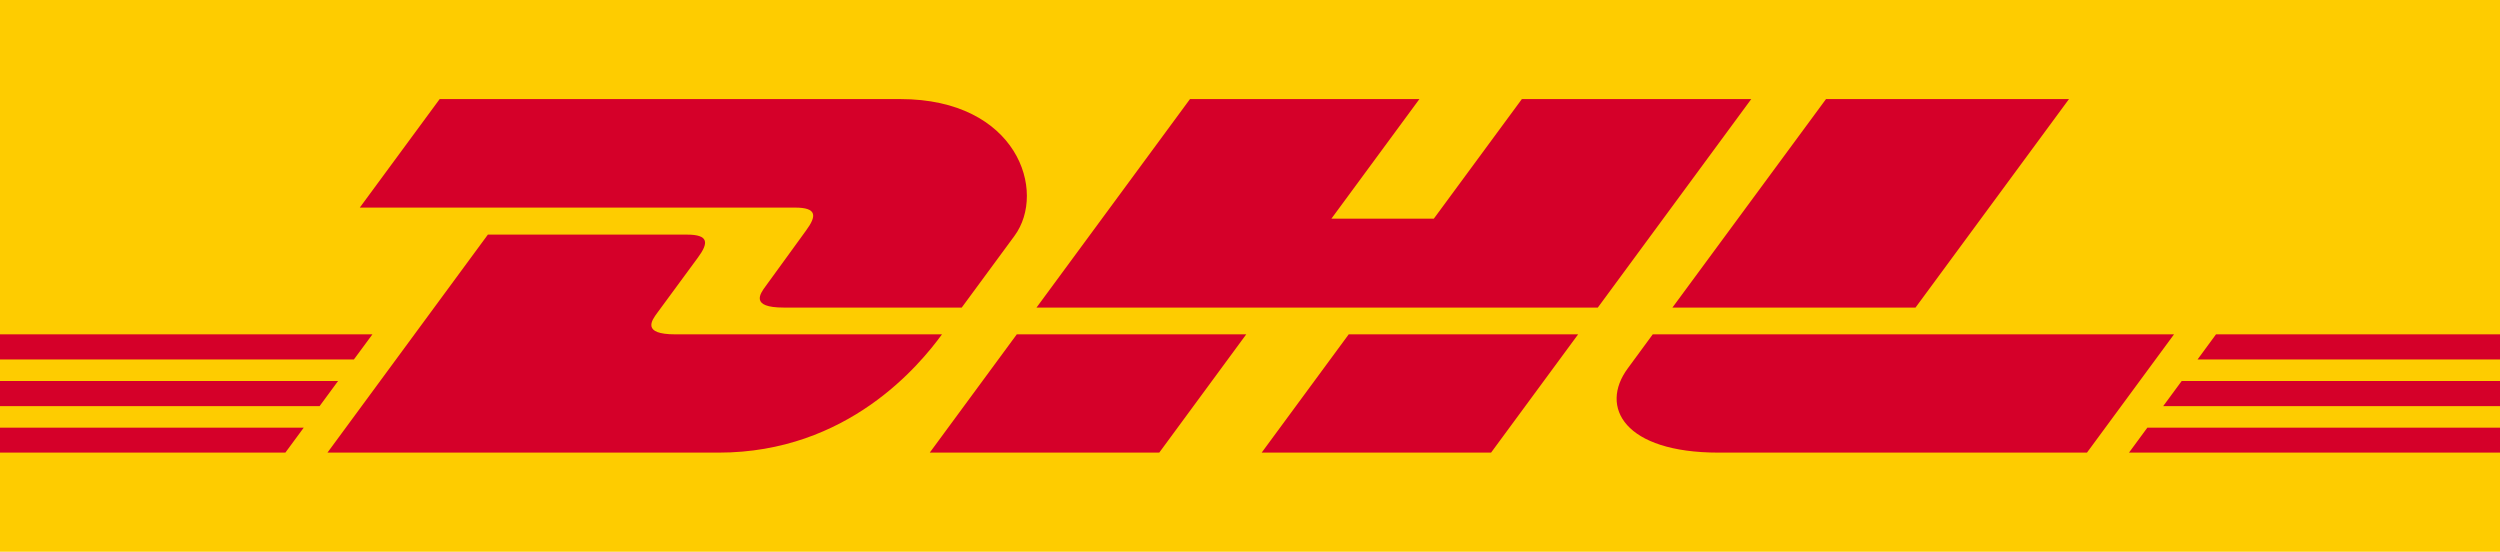
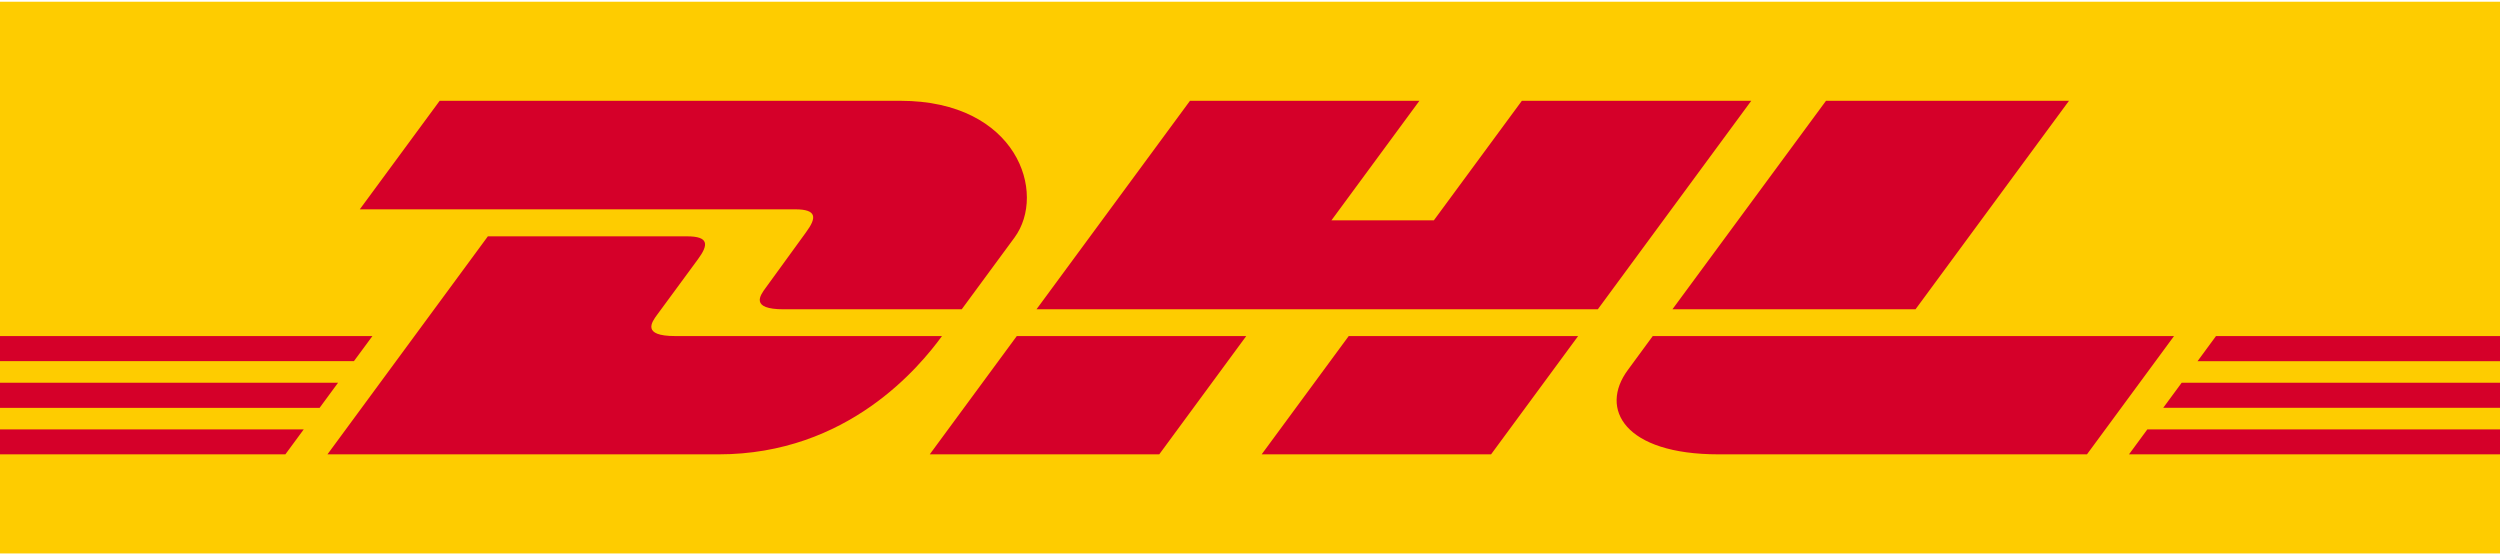
- <svg xmlns="http://www.w3.org/2000/svg" version="1.0" id="Ebene_1" overflow="visible" enable-background="new 0 0 175.748 38.786" xml:space="preserve" width="453.52" height="100" viewBox="0 0 175.748 38.752">
+ <svg xmlns="http://www.w3.org/2000/svg" version="1.0" id="Ebene_1" overflow="visible" enable-background="new 0 0 175.748 38.786" xml:space="preserve" width="450.45" height="100" viewBox="0 -0.121 175.748 39.016">
  <defs id="defs9" />
  <polygon fill="#fecc00" points="0,38.786 0,0 175.748,0 175.748,38.786 " id="polygon2" />
  <path fill="#d50029" d="m 56.665,16.206 c -0.768,1.04 -2.053,2.848 -2.835,3.904 -0.397,0.537 -1.114,1.512 1.263,1.512 2.515,0 12.515,0 12.515,0 0,0 2.017,-2.744 3.708,-5.039 2.3,-3.122 0.199,-9.618 -8.024,-9.618 -7.36,0 -32.384,0 -32.384,0 l -5.615,7.629 c 0,0 29.109,0 30.603,0 1.545,0 1.524,0.588 0.769,1.612 z m -9.194,7.298 c -2.377,0 -1.66,-0.977 -1.263,-1.514 0.782,-1.056 2.088,-2.845 2.856,-3.885 0.756,-1.024 0.776,-1.612 -0.771,-1.612 -1.493,0 -13.996,0 -13.996,0 L 23.02,31.819 c 0,0 20.141,0 27.501,0 9.083,0 14.14,-6.178 15.699,-8.314 0,-10e-4 -16.235,-10e-4 -18.749,-10e-4 z m 17.89,8.315 h 16.133 l 6.116,-8.316 -16.131,0.002 c -0.005,-10e-4 -6.118,8.314 -6.118,8.314 z m 41.625,-24.854 -6.188,8.405 h -7.2 L 99.783,6.965 H 83.655 l -10.79,14.657 h 39.46 L 123.112,6.965 Z M 88.694,31.819 h 16.127 l 6.119,-8.314 H 94.813 c -0.006,-10e-4 -6.119,8.314 -6.119,8.314 z M 0,26.784 v 1.766 h 22.468 l 1.298,-1.766 z m 26.181,-3.28 H 0 v 1.764 H 24.88 Z M 0,31.819 h 20.061 l 1.292,-1.756 H 0 Z m 152.072,-3.27 h 23.676 v -1.766 h -22.376 z m -2.405,3.27 h 26.081 v -1.756 h -24.79 z m 6.116,-8.315 -1.297,1.766 h 21.262 V 23.504 Z M 134.659,21.622 145.448,6.965 h -17.081 c -0.006,0 -10.797,14.657 -10.797,14.657 z m -18.472,1.882 c 0,0 -1.179,1.611 -1.752,2.387 -2.025,2.736 -0.234,5.928 6.376,5.928 7.636,0 25.901,0 25.901,0 l 6.119,-8.314 h -36.644 z" id="path4" />
</svg>
